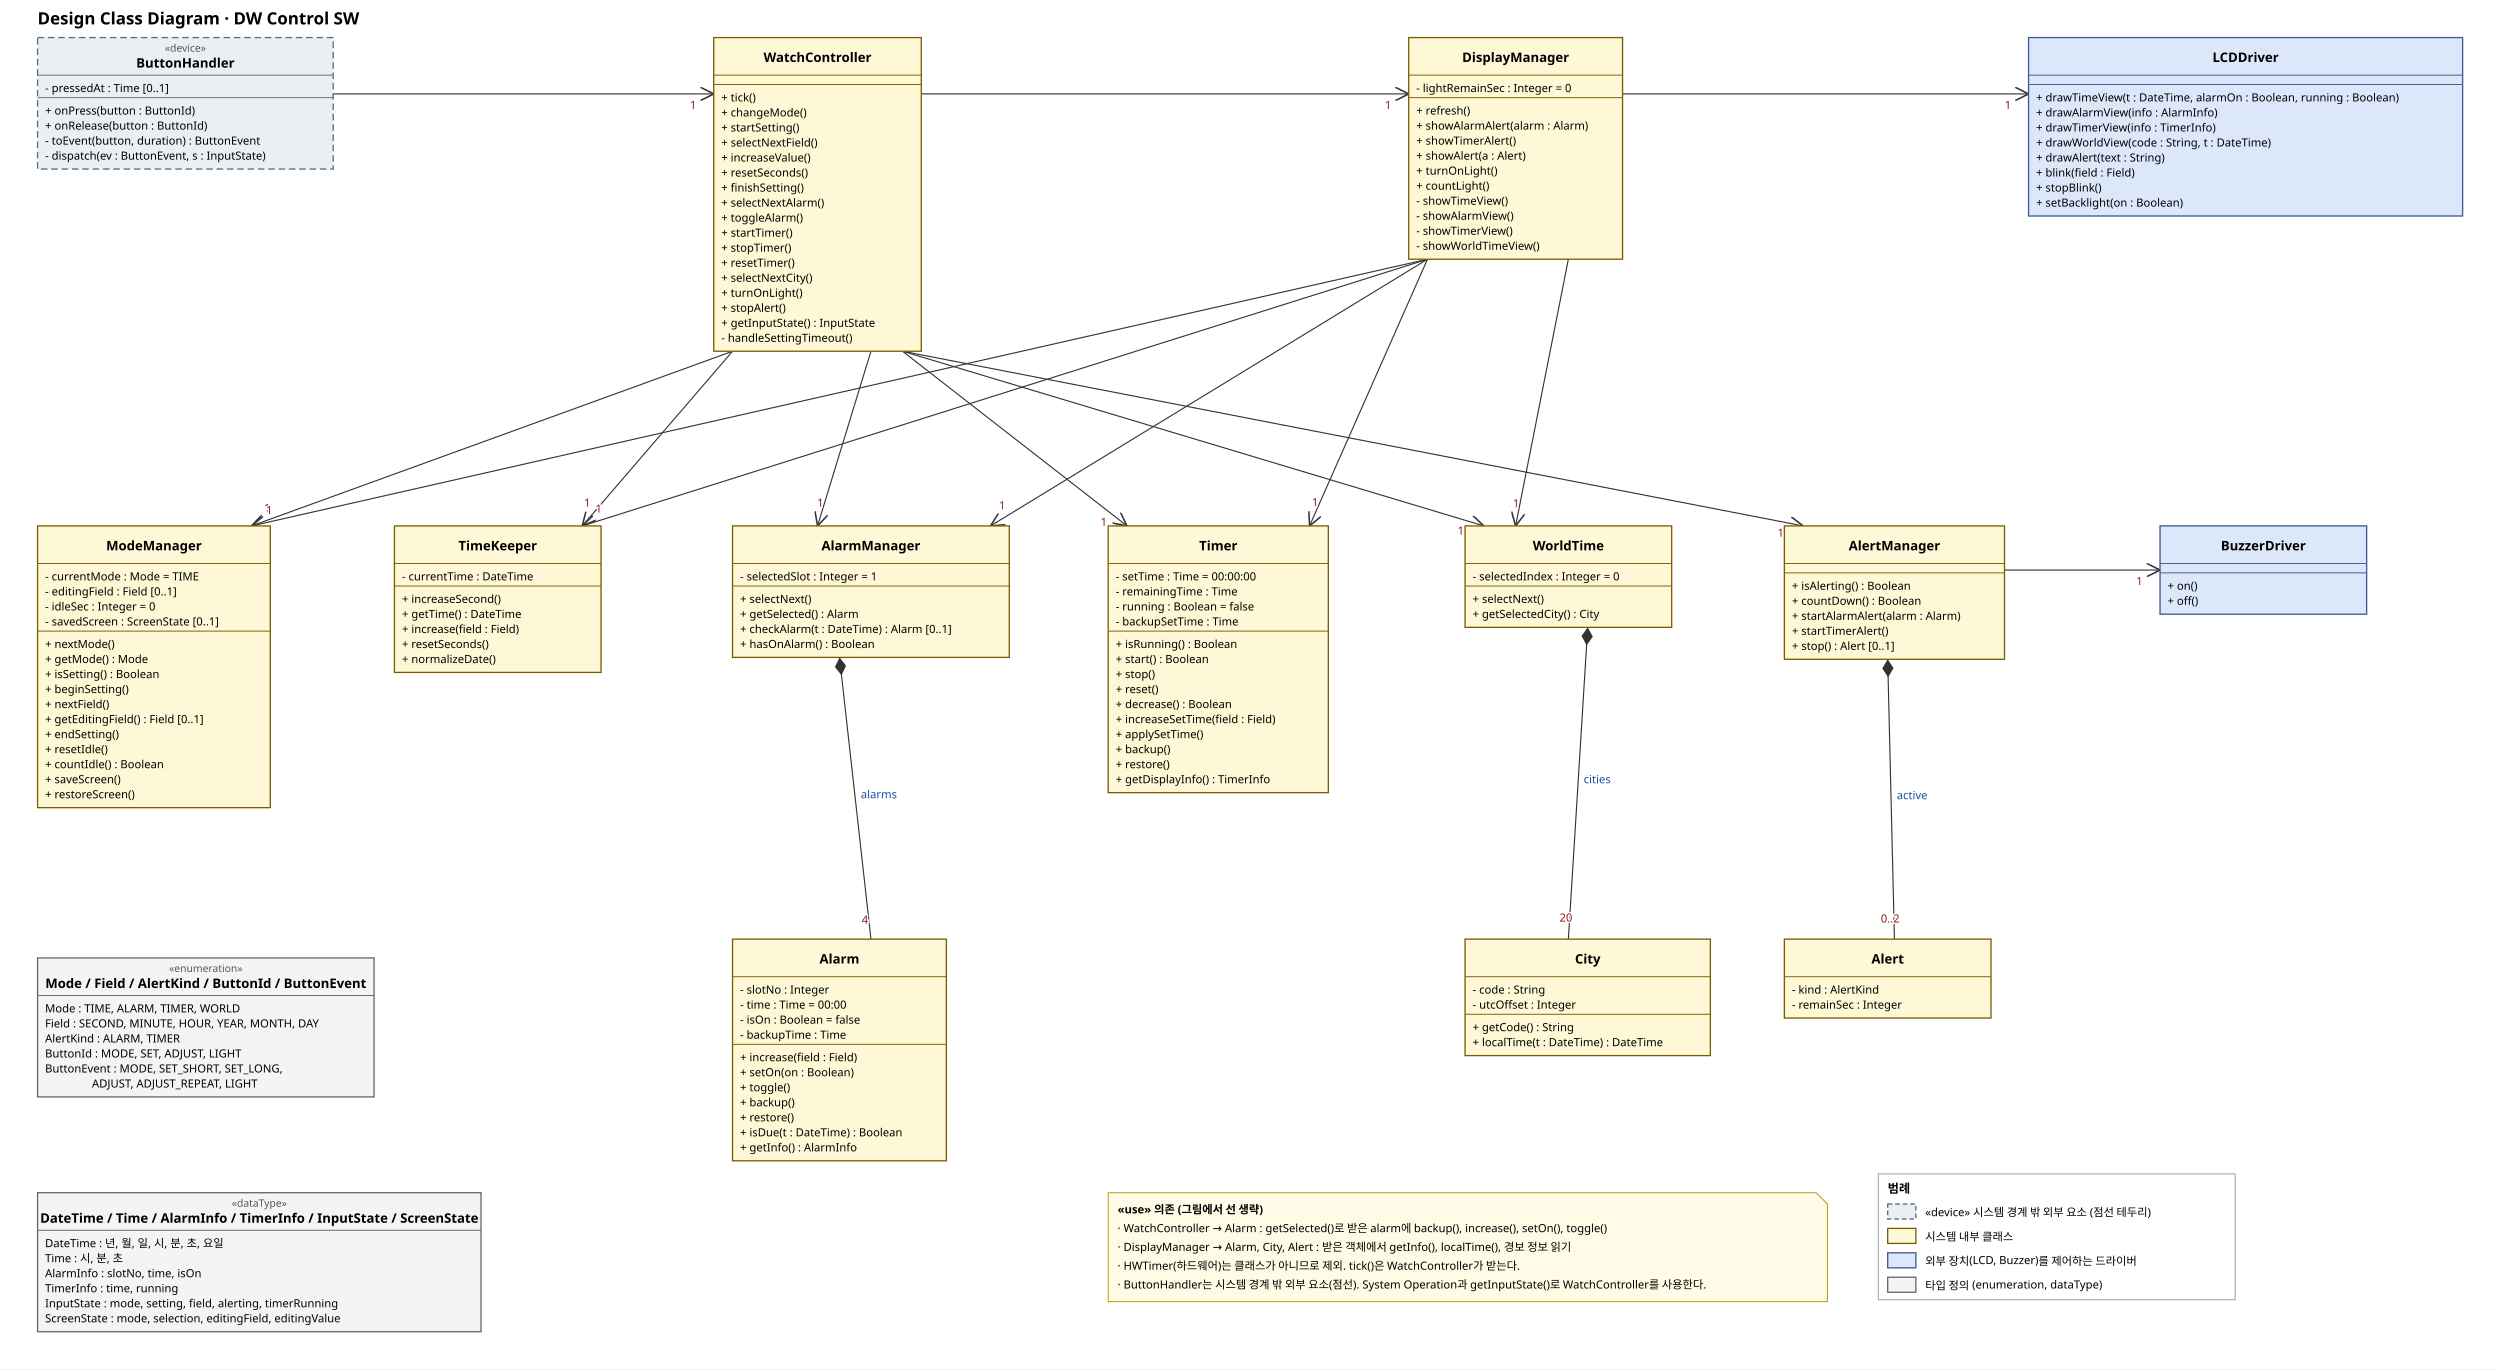
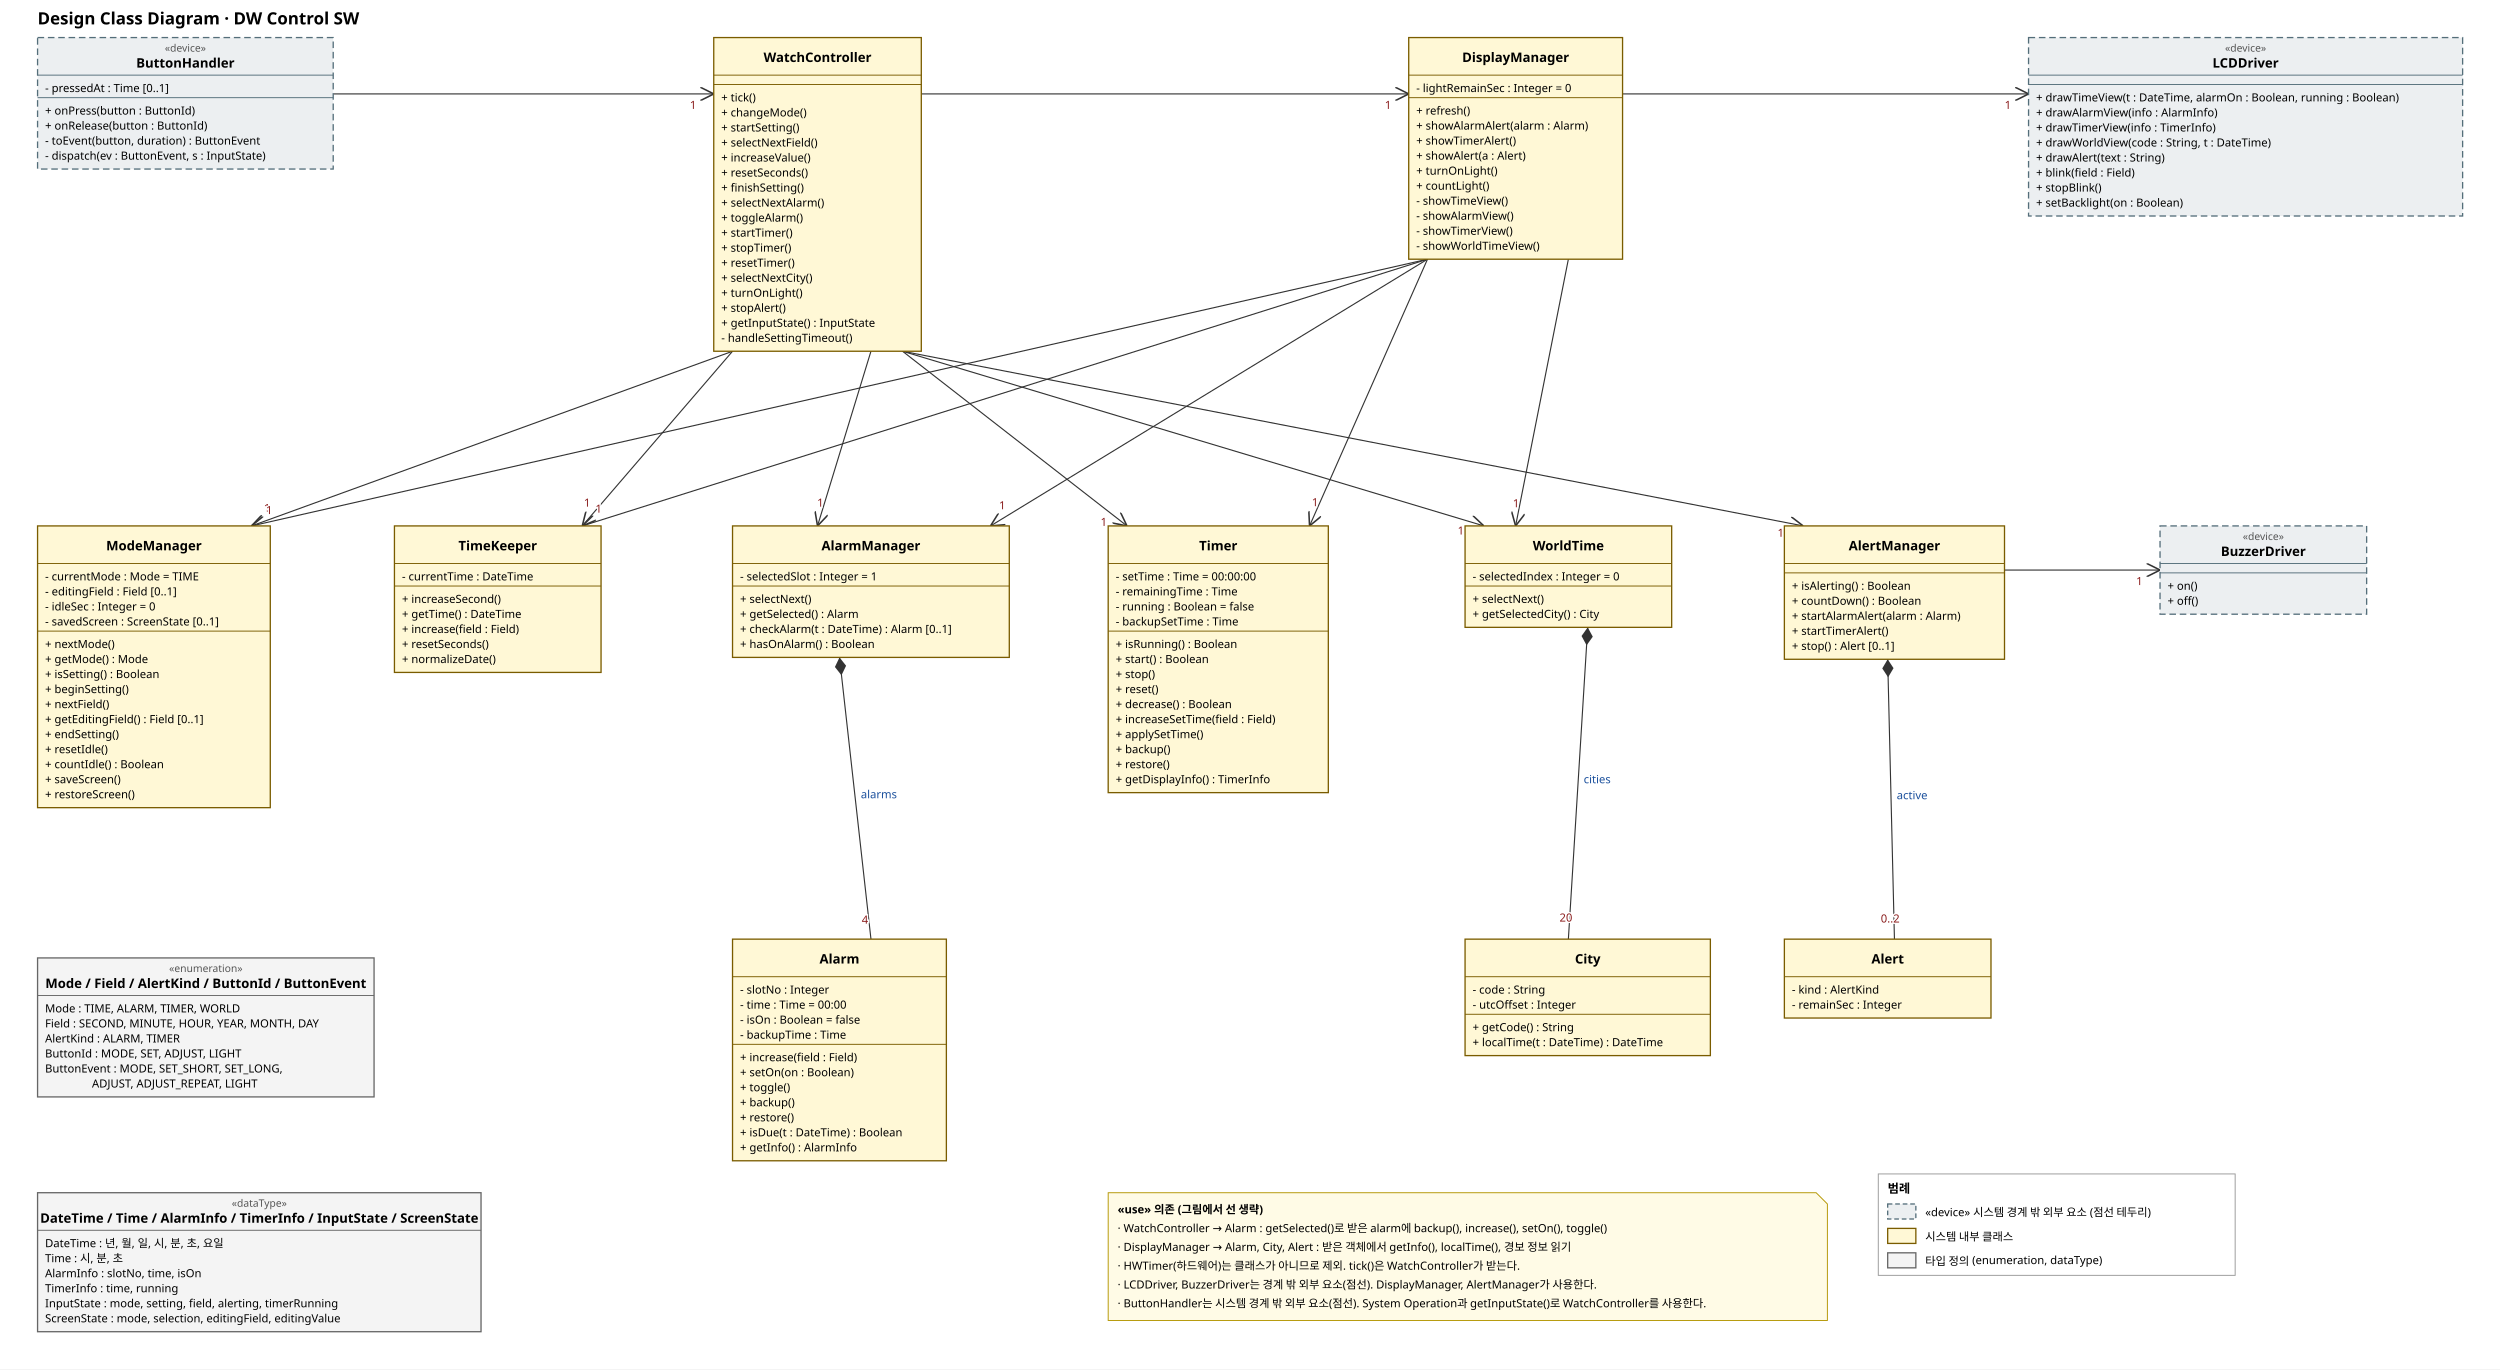
<svg xmlns="http://www.w3.org/2000/svg" width="2662" height="1458" viewBox="0 0 2662 1458" font-family="Malgun Gothic, Apple SD Gothic Neo, Noto Sans KR, WenQuanYi Zen Hei, sans-serif">
  <defs>
    <marker id="op" viewBox="0 0 12 12" refX="12" refY="6" markerWidth="12" markerHeight="12" orient="auto">
      <path d="M0,0 L12,6 L0,12" fill="none" stroke="#333" stroke-width="1.4" />
    </marker>
    <marker id="dia" viewBox="0 0 16 10" refX="16" refY="5" markerWidth="16" markerHeight="10" orient="auto-start-reverse">
      <path d="M0,5 L8,0 L16,5 L8,10 z" fill="#333" />
    </marker>
  </defs>
  <rect width="2662" height="1458" fill="#fff" />
  <text x="40" y="26" font-size="18" font-weight="bold">Design Class Diagram · DW Control SW</text>
  <line x1="354.8" y1="100.0" x2="760.0" y2="100.0" stroke="#333" stroke-width="1.2" marker-end="url(#op)" />
  <text x="738.0" y="116.0" text-anchor="middle" font-size="12" fill="#8a1c1c" stroke="#fff" stroke-width="3" paint-order="stroke">1</text>
  <line x1="981.0" y1="100.0" x2="1500.0" y2="100.0" stroke="#333" stroke-width="1.2" marker-end="url(#op)" />
  <text x="1478.0" y="116.0" text-anchor="middle" font-size="12" fill="#8a1c1c" stroke="#fff" stroke-width="3" paint-order="stroke">1</text>
  <line x1="1727.7" y1="100.0" x2="2160.0" y2="100.0" stroke="#333" stroke-width="1.2" marker-end="url(#op)" />
  <text x="2138.0" y="116.0" text-anchor="middle" font-size="12" fill="#8a1c1c" stroke="#fff" stroke-width="3" paint-order="stroke">1</text>
  <line x1="780.0" y1="374.0" x2="267.8" y2="560.0" stroke="#333" stroke-width="1.2" marker-end="url(#op)" />
  <text x="284.4" y="545.2" text-anchor="middle" font-size="12" fill="#8a1c1c" stroke="#fff" stroke-width="3" paint-order="stroke">1</text>
  <line x1="780.0" y1="374.0" x2="620.0" y2="560.0" stroke="#333" stroke-width="1.2" marker-end="url(#op)" />
  <text x="625.2" y="539.5" text-anchor="middle" font-size="12" fill="#8a1c1c" stroke="#fff" stroke-width="3" paint-order="stroke">1</text>
  <line x1="927.4" y1="374.0" x2="870.5" y2="560.0" stroke="#333" stroke-width="1.2" marker-end="url(#op)" />
  <text x="873.5" y="539.5" text-anchor="middle" font-size="12" fill="#8a1c1c" stroke="#fff" stroke-width="3" paint-order="stroke">1</text>
  <line x1="961.0" y1="374.0" x2="1200.0" y2="560.0" stroke="#333" stroke-width="1.2" marker-end="url(#op)" />
  <text x="1175.3" y="560.0" text-anchor="middle" font-size="12" fill="#8a1c1c" stroke="#fff" stroke-width="3" paint-order="stroke">1</text>
  <line x1="961.0" y1="374.0" x2="1580.0" y2="560.0" stroke="#333" stroke-width="1.2" marker-end="url(#op)" />
  <text x="1555.5" y="569.2" text-anchor="middle" font-size="12" fill="#8a1c1c" stroke="#fff" stroke-width="3" paint-order="stroke">1</text>
  <line x1="961.0" y1="374.0" x2="1920.0" y2="560.0" stroke="#333" stroke-width="1.2" marker-end="url(#op)" />
  <text x="1896.1" y="571.6" text-anchor="middle" font-size="12" fill="#8a1c1c" stroke="#fff" stroke-width="3" paint-order="stroke">1</text>
  <line x1="1520.0" y1="276.0" x2="267.8" y2="560.0" stroke="#333" stroke-width="1.2" marker-end="url(#op)" />
  <text x="286.6" y="547.4" text-anchor="middle" font-size="12" fill="#8a1c1c" stroke="#fff" stroke-width="3" paint-order="stroke">1</text>
  <line x1="1520.0" y1="276.0" x2="620.0" y2="560.0" stroke="#333" stroke-width="1.2" marker-end="url(#op)" />
  <text x="637.4" y="545.9" text-anchor="middle" font-size="12" fill="#8a1c1c" stroke="#fff" stroke-width="3" paint-order="stroke">1</text>
  <line x1="1520.0" y1="276.0" x2="1054.7" y2="560.0" stroke="#333" stroke-width="1.2" marker-end="url(#op)" />
  <text x="1067.2" y="542.3" text-anchor="middle" font-size="12" fill="#8a1c1c" stroke="#fff" stroke-width="3" paint-order="stroke">1</text>
  <line x1="1520.0" y1="276.0" x2="1394.4" y2="560.0" stroke="#333" stroke-width="1.2" marker-end="url(#op)" />
  <text x="1400.3" y="539.0" text-anchor="middle" font-size="12" fill="#8a1c1c" stroke="#fff" stroke-width="3" paint-order="stroke">1</text>
  <line x1="1670.0" y1="276.0" x2="1613.8" y2="560.0" stroke="#333" stroke-width="1.2" marker-end="url(#op)" />
  <text x="1614.3" y="540.1" text-anchor="middle" font-size="12" fill="#8a1c1c" stroke="#fff" stroke-width="3" paint-order="stroke">1</text>
  <line x1="2134.4" y1="607.0" x2="2300.0" y2="607.0" stroke="#333" stroke-width="1.2" marker-end="url(#op)" />
  <text x="2278.0" y="623.0" text-anchor="middle" font-size="12" fill="#8a1c1c" stroke="#fff" stroke-width="3" paint-order="stroke">1</text>
  <line x1="893.9" y1="700.0" x2="927.4" y2="1000.0" stroke="#333" stroke-width="1.2" marker-start="url(#dia)" />
  <text x="921.0" y="983.5" text-anchor="middle" font-size="12" fill="#8a1c1c" stroke="#fff" stroke-width="3" paint-order="stroke">4</text>
  <text x="916.6" y="850.0" font-size="12" fill="#1a4f9c" stroke="#fff" stroke-width="3" paint-order="stroke">alarms</text>
  <line x1="1690.6" y1="668.0" x2="1670.0" y2="1000.0" stroke="#333" stroke-width="1.2" marker-start="url(#dia)" />
  <text x="1667.4" y="981.3" text-anchor="middle" font-size="12" fill="#8a1c1c" stroke="#fff" stroke-width="3" paint-order="stroke">20</text>
  <text x="1686.3" y="834.0" font-size="12" fill="#1a4f9c" stroke="#fff" stroke-width="3" paint-order="stroke">cities</text>
  <line x1="2010.0" y1="702.0" x2="2017.2" y2="1000.0" stroke="#333" stroke-width="1.2" marker-start="url(#dia)" />
  <text x="2012.7" y="982.3" text-anchor="middle" font-size="12" fill="#8a1c1c" stroke="#fff" stroke-width="3" paint-order="stroke">0..2</text>
  <text x="2019.6" y="851.0" font-size="12" fill="#1a4f9c" stroke="#fff" stroke-width="3" paint-order="stroke">active</text>
  <rect x="40" y="40" width="314.8" height="140" fill="#eceff1" stroke="#546e7a" stroke-width="1.4" stroke-dasharray="7 4" />
  <text x="197.4" y="55" text-anchor="middle" font-size="11" fill="#555">«device»</text>
  <text x="197.4" y="72" text-anchor="middle" font-size="14" font-weight="bold">ButtonHandler</text>
  <line x1="40" y1="80" x2="354.8" y2="80" stroke="#546e7a" />
  <text x="48" y="98" font-size="12" xml:space="preserve">- pressedAt : Time [0..1]</text>
  <line x1="40" y1="104" x2="354.8" y2="104" stroke="#546e7a" />
  <text x="48" y="122" font-size="12">+ onPress(button : ButtonId)</text>
  <text x="48" y="138" font-size="12">+ onRelease(button : ButtonId)</text>
  <text x="48" y="154" font-size="12">- toEvent(button, duration) : ButtonEvent</text>
  <text x="48" y="170" font-size="12">- dispatch(ev : ButtonEvent, s : InputState)</text>
  <rect x="760" y="40" width="221.0" height="334" fill="#fff8d6" stroke="#7a5c00" stroke-width="1.4" />
  <text x="870.5" y="66" text-anchor="middle" font-size="14" font-weight="bold">WatchController</text>
  <line x1="760" y1="80" x2="981.0" y2="80" stroke="#7a5c00" />
  <line x1="760" y1="90" x2="981.0" y2="90" stroke="#7a5c00" />
  <text x="768" y="108" font-size="12">+ tick()</text>
  <text x="768" y="124" font-size="12">+ changeMode()</text>
  <text x="768" y="140" font-size="12">+ startSetting()</text>
  <text x="768" y="156" font-size="12">+ selectNextField()</text>
  <text x="768" y="172" font-size="12">+ increaseValue()</text>
  <text x="768" y="188" font-size="12">+ resetSeconds()</text>
  <text x="768" y="204" font-size="12">+ finishSetting()</text>
  <text x="768" y="220" font-size="12">+ selectNextAlarm()</text>
  <text x="768" y="236" font-size="12">+ toggleAlarm()</text>
  <text x="768" y="252" font-size="12">+ startTimer()</text>
  <text x="768" y="268" font-size="12">+ stopTimer()</text>
  <text x="768" y="284" font-size="12">+ resetTimer()</text>
  <text x="768" y="300" font-size="12">+ selectNextCity()</text>
  <text x="768" y="316" font-size="12">+ turnOnLight()</text>
  <text x="768" y="332" font-size="12">+ stopAlert()</text>
  <text x="768" y="348" font-size="12">+ getInputState() : InputState</text>
  <text x="768" y="364" font-size="12">- handleSettingTimeout()</text>
  <rect x="1500" y="40" width="227.7" height="236" fill="#fff8d6" stroke="#7a5c00" stroke-width="1.4" />
  <text x="1613.85" y="66" text-anchor="middle" font-size="14" font-weight="bold">DisplayManager</text>
  <line x1="1500" y1="80" x2="1727.7" y2="80" stroke="#7a5c00" />
  <text x="1508" y="98" font-size="12" xml:space="preserve">- lightRemainSec : Integer = 0</text>
  <line x1="1500" y1="104" x2="1727.7" y2="104" stroke="#7a5c00" />
  <text x="1508" y="122" font-size="12">+ refresh()</text>
  <text x="1508" y="138" font-size="12">+ showAlarmAlert(alarm : Alarm)</text>
  <text x="1508" y="154" font-size="12">+ showTimerAlert()</text>
  <text x="1508" y="170" font-size="12">+ showAlert(a : Alert)</text>
  <text x="1508" y="186" font-size="12">+ turnOnLight()</text>
  <text x="1508" y="202" font-size="12">+ countLight()</text>
  <text x="1508" y="218" font-size="12">- showTimeView()</text>
  <text x="1508" y="234" font-size="12">- showAlarmView()</text>
  <text x="1508" y="250" font-size="12">- showTimerView()</text>
  <text x="1508" y="266" font-size="12">- showWorldTimeView()</text>
-   <rect x="2160" y="40" width="462.2" height="190" fill="#dce8fa" stroke="#3b5b92" stroke-width="1.4" />
-   <text x="2391.1" y="66" text-anchor="middle" font-size="14" font-weight="bold">LCDDriver</text>
-   <line x1="2160" y1="80" x2="2622.2" y2="80" stroke="#3b5b92" />
-   <line x1="2160" y1="90" x2="2622.2" y2="90" stroke="#3b5b92" />
+   <rect x="2160" y="40" width="462.2" height="190" fill="#eceff1" stroke="#546e7a" stroke-width="1.4" stroke-dasharray="7 4" />
+   <text x="2391.1" y="55" text-anchor="middle" font-size="11" fill="#555">«device»</text>
+   <text x="2391.1" y="72" text-anchor="middle" font-size="14" font-weight="bold">LCDDriver</text>
+   <line x1="2160" y1="80" x2="2622.2" y2="80" stroke="#546e7a" />
+   <line x1="2160" y1="90" x2="2622.2" y2="90" stroke="#546e7a" />
  <text x="2168" y="108" font-size="12">+ drawTimeView(t : DateTime, alarmOn : Boolean, running : Boolean)</text>
  <text x="2168" y="124" font-size="12">+ drawAlarmView(info : AlarmInfo)</text>
  <text x="2168" y="140" font-size="12">+ drawTimerView(info : TimerInfo)</text>
  <text x="2168" y="156" font-size="12">+ drawWorldView(code : String, t : DateTime)</text>
  <text x="2168" y="172" font-size="12">+ drawAlert(text : String)</text>
  <text x="2168" y="188" font-size="12">+ blink(field : Field)</text>
  <text x="2168" y="204" font-size="12">+ stopBlink()</text>
  <text x="2168" y="220" font-size="12">+ setBacklight(on : Boolean)</text>
  <rect x="40" y="560" width="247.8" height="300" fill="#fff8d6" stroke="#7a5c00" stroke-width="1.4" />
  <text x="163.9" y="586" text-anchor="middle" font-size="14" font-weight="bold">ModeManager</text>
  <line x1="40" y1="600" x2="287.8" y2="600" stroke="#7a5c00" />
  <text x="48" y="618" font-size="12" xml:space="preserve">- currentMode : Mode = TIME</text>
  <text x="48" y="634" font-size="12" xml:space="preserve">- editingField : Field [0..1]</text>
  <text x="48" y="650" font-size="12" xml:space="preserve">- idleSec : Integer = 0</text>
  <text x="48" y="666" font-size="12" xml:space="preserve">- savedScreen : ScreenState [0..1]</text>
  <line x1="40" y1="672" x2="287.8" y2="672" stroke="#7a5c00" />
  <text x="48" y="690" font-size="12">+ nextMode()</text>
  <text x="48" y="706" font-size="12">+ getMode() : Mode</text>
  <text x="48" y="722" font-size="12">+ isSetting() : Boolean</text>
  <text x="48" y="738" font-size="12">+ beginSetting()</text>
  <text x="48" y="754" font-size="12">+ nextField()</text>
  <text x="48" y="770" font-size="12">+ getEditingField() : Field [0..1]</text>
  <text x="48" y="786" font-size="12">+ endSetting()</text>
  <text x="48" y="802" font-size="12">+ resetIdle()</text>
  <text x="48" y="818" font-size="12">+ countIdle() : Boolean</text>
  <text x="48" y="834" font-size="12">+ saveScreen()</text>
  <text x="48" y="850" font-size="12">+ restoreScreen()</text>
  <rect x="420" y="560" width="220" height="156" fill="#fff8d6" stroke="#7a5c00" stroke-width="1.4" />
  <text x="530.0" y="586" text-anchor="middle" font-size="14" font-weight="bold">TimeKeeper</text>
  <line x1="420" y1="600" x2="640" y2="600" stroke="#7a5c00" />
  <text x="428" y="618" font-size="12" xml:space="preserve">- currentTime : DateTime</text>
  <line x1="420" y1="624" x2="640" y2="624" stroke="#7a5c00" />
  <text x="428" y="642" font-size="12">+ increaseSecond()</text>
  <text x="428" y="658" font-size="12">+ getTime() : DateTime</text>
  <text x="428" y="674" font-size="12">+ increase(field : Field)</text>
  <text x="428" y="690" font-size="12">+ resetSeconds()</text>
  <text x="428" y="706" font-size="12">+ normalizeDate()</text>
  <rect x="780" y="560" width="294.7" height="140" fill="#fff8d6" stroke="#7a5c00" stroke-width="1.4" />
  <text x="927.35" y="586" text-anchor="middle" font-size="14" font-weight="bold">AlarmManager</text>
  <line x1="780" y1="600" x2="1074.7" y2="600" stroke="#7a5c00" />
  <text x="788" y="618" font-size="12" xml:space="preserve">- selectedSlot : Integer = 1</text>
  <line x1="780" y1="624" x2="1074.7" y2="624" stroke="#7a5c00" />
  <text x="788" y="642" font-size="12">+ selectNext()</text>
  <text x="788" y="658" font-size="12">+ getSelected() : Alarm</text>
  <text x="788" y="674" font-size="12">+ checkAlarm(t : DateTime) : Alarm [0..1]</text>
  <text x="788" y="690" font-size="12">+ hasOnAlarm() : Boolean</text>
  <rect x="1180" y="560" width="234.4" height="284" fill="#fff8d6" stroke="#7a5c00" stroke-width="1.4" />
  <text x="1297.2" y="586" text-anchor="middle" font-size="14" font-weight="bold">Timer</text>
  <line x1="1180" y1="600" x2="1414.4" y2="600" stroke="#7a5c00" />
  <text x="1188" y="618" font-size="12" xml:space="preserve">- setTime : Time = 00:00:00</text>
  <text x="1188" y="634" font-size="12" xml:space="preserve">- remainingTime : Time</text>
  <text x="1188" y="650" font-size="12" xml:space="preserve">- running : Boolean = false</text>
  <text x="1188" y="666" font-size="12" xml:space="preserve">- backupSetTime : Time</text>
  <line x1="1180" y1="672" x2="1414.4" y2="672" stroke="#7a5c00" />
  <text x="1188" y="690" font-size="12">+ isRunning() : Boolean</text>
  <text x="1188" y="706" font-size="12">+ start() : Boolean</text>
  <text x="1188" y="722" font-size="12">+ stop()</text>
  <text x="1188" y="738" font-size="12">+ reset()</text>
  <text x="1188" y="754" font-size="12">+ decrease() : Boolean</text>
  <text x="1188" y="770" font-size="12">+ increaseSetTime(field : Field)</text>
  <text x="1188" y="786" font-size="12">+ applySetTime()</text>
  <text x="1188" y="802" font-size="12">+ backup()</text>
  <text x="1188" y="818" font-size="12">+ restore()</text>
  <text x="1188" y="834" font-size="12">+ getDisplayInfo() : TimerInfo</text>
  <rect x="1560" y="560" width="220" height="108" fill="#fff8d6" stroke="#7a5c00" stroke-width="1.4" />
  <text x="1670.0" y="586" text-anchor="middle" font-size="14" font-weight="bold">WorldTime</text>
  <line x1="1560" y1="600" x2="1780" y2="600" stroke="#7a5c00" />
  <text x="1568" y="618" font-size="12" xml:space="preserve">- selectedIndex : Integer = 0</text>
  <line x1="1560" y1="624" x2="1780" y2="624" stroke="#7a5c00" />
  <text x="1568" y="642" font-size="12">+ selectNext()</text>
  <text x="1568" y="658" font-size="12">+ getSelectedCity() : City</text>
  <rect x="1900" y="560" width="234.4" height="142" fill="#fff8d6" stroke="#7a5c00" stroke-width="1.4" />
  <text x="2017.2" y="586" text-anchor="middle" font-size="14" font-weight="bold">AlertManager</text>
  <line x1="1900" y1="600" x2="2134.4" y2="600" stroke="#7a5c00" />
  <line x1="1900" y1="610" x2="2134.4" y2="610" stroke="#7a5c00" />
  <text x="1908" y="628" font-size="12">+ isAlerting() : Boolean</text>
  <text x="1908" y="644" font-size="12">+ countDown() : Boolean</text>
  <text x="1908" y="660" font-size="12">+ startAlarmAlert(alarm : Alarm)</text>
  <text x="1908" y="676" font-size="12">+ startTimerAlert()</text>
  <text x="1908" y="692" font-size="12">+ stop() : Alert [0..1]</text>
-   <rect x="2300" y="560" width="220" height="94" fill="#dce8fa" stroke="#3b5b92" stroke-width="1.4" />
-   <text x="2410.0" y="586" text-anchor="middle" font-size="14" font-weight="bold">BuzzerDriver</text>
-   <line x1="2300" y1="600" x2="2520" y2="600" stroke="#3b5b92" />
-   <line x1="2300" y1="610" x2="2520" y2="610" stroke="#3b5b92" />
+   <rect x="2300" y="560" width="220" height="94" fill="#eceff1" stroke="#546e7a" stroke-width="1.4" stroke-dasharray="7 4" />
+   <text x="2410.0" y="575" text-anchor="middle" font-size="11" fill="#555">«device»</text>
+   <text x="2410.0" y="592" text-anchor="middle" font-size="14" font-weight="bold">BuzzerDriver</text>
+   <line x1="2300" y1="600" x2="2520" y2="600" stroke="#546e7a" />
+   <line x1="2300" y1="610" x2="2520" y2="610" stroke="#546e7a" />
  <text x="2308" y="628" font-size="12">+ on()</text>
  <text x="2308" y="644" font-size="12">+ off()</text>
  <rect x="780" y="1000" width="227.7" height="236" fill="#fff8d6" stroke="#7a5c00" stroke-width="1.4" />
  <text x="893.85" y="1026" text-anchor="middle" font-size="14" font-weight="bold">Alarm</text>
  <line x1="780" y1="1040" x2="1007.7" y2="1040" stroke="#7a5c00" />
  <text x="788" y="1058" font-size="12" xml:space="preserve">- slotNo : Integer</text>
  <text x="788" y="1074" font-size="12" xml:space="preserve">- time : Time = 00:00</text>
  <text x="788" y="1090" font-size="12" xml:space="preserve">- isOn : Boolean = false</text>
  <text x="788" y="1106" font-size="12" xml:space="preserve">- backupTime : Time</text>
  <line x1="780" y1="1112" x2="1007.7" y2="1112" stroke="#7a5c00" />
  <text x="788" y="1130" font-size="12">+ increase(field : Field)</text>
  <text x="788" y="1146" font-size="12">+ setOn(on : Boolean)</text>
  <text x="788" y="1162" font-size="12">+ toggle()</text>
  <text x="788" y="1178" font-size="12">+ backup()</text>
  <text x="788" y="1194" font-size="12">+ restore()</text>
  <text x="788" y="1210" font-size="12">+ isDue(t : DateTime) : Boolean</text>
  <text x="788" y="1226" font-size="12">+ getInfo() : AlarmInfo</text>
  <rect x="1560" y="1000" width="261.2" height="124" fill="#fff8d6" stroke="#7a5c00" stroke-width="1.4" />
  <text x="1690.6" y="1026" text-anchor="middle" font-size="14" font-weight="bold">City</text>
  <line x1="1560" y1="1040" x2="1821.2" y2="1040" stroke="#7a5c00" />
  <text x="1568" y="1058" font-size="12" xml:space="preserve">- code : String</text>
  <text x="1568" y="1074" font-size="12" xml:space="preserve">- utcOffset : Integer</text>
  <line x1="1560" y1="1080" x2="1821.2" y2="1080" stroke="#7a5c00" />
  <text x="1568" y="1098" font-size="12">+ getCode() : String</text>
  <text x="1568" y="1114" font-size="12">+ localTime(t : DateTime) : DateTime</text>
  <rect x="1900" y="1000" width="220" height="84" fill="#fff8d6" stroke="#7a5c00" stroke-width="1.4" />
  <text x="2010.0" y="1026" text-anchor="middle" font-size="14" font-weight="bold">Alert</text>
  <line x1="1900" y1="1040" x2="2120" y2="1040" stroke="#7a5c00" />
  <text x="1908" y="1058" font-size="12" xml:space="preserve">- kind : AlertKind</text>
  <text x="1908" y="1074" font-size="12" xml:space="preserve">- remainSec : Integer</text>
  <rect x="40" y="1020" width="358.3" height="148" fill="#f4f4f4" stroke="#666666" stroke-width="1.4" />
  <text x="219.15" y="1035" text-anchor="middle" font-size="11" fill="#555">«enumeration»</text>
  <text x="219.15" y="1052" text-anchor="middle" font-size="14" font-weight="bold">Mode / Field / AlertKind / ButtonId / ButtonEvent</text>
  <line x1="40" y1="1060" x2="398.3" y2="1060" stroke="#666666" />
  <text x="48" y="1078" font-size="12" xml:space="preserve">Mode : TIME, ALARM, TIMER, WORLD</text>
  <text x="48" y="1094" font-size="12" xml:space="preserve">Field : SECOND, MINUTE, HOUR, YEAR, MONTH, DAY</text>
  <text x="48" y="1110" font-size="12" xml:space="preserve">AlertKind : ALARM, TIMER</text>
  <text x="48" y="1126" font-size="12" xml:space="preserve">ButtonId : MODE, SET, ADJUST, LIGHT</text>
  <text x="48" y="1142" font-size="12" xml:space="preserve">ButtonEvent : MODE, SET_SHORT, SET_LONG,</text>
  <text x="48" y="1158" font-size="12" xml:space="preserve">                ADJUST, ADJUST_REPEAT, LIGHT</text>
  <rect x="40" y="1270" width="472.2" height="148" fill="#f4f4f4" stroke="#666666" stroke-width="1.4" />
  <text x="276.1" y="1285" text-anchor="middle" font-size="11" fill="#555">«dataType»</text>
  <text x="276.1" y="1302" text-anchor="middle" font-size="14" font-weight="bold">DateTime / Time / AlarmInfo / TimerInfo / InputState / ScreenState</text>
  <line x1="40" y1="1310" x2="512.2" y2="1310" stroke="#666666" />
  <text x="48" y="1328" font-size="12" xml:space="preserve">DateTime : 년, 월, 일, 시, 분, 초, 요일</text>
  <text x="48" y="1344" font-size="12" xml:space="preserve">Time : 시, 분, 초</text>
  <text x="48" y="1360" font-size="12" xml:space="preserve">AlarmInfo : slotNo, time, isOn</text>
  <text x="48" y="1376" font-size="12" xml:space="preserve">TimerInfo : time, running</text>
  <text x="48" y="1392" font-size="12" xml:space="preserve">InputState : mode, setting, field, alerting, timerRunning</text>
  <text x="48" y="1408" font-size="12" xml:space="preserve">ScreenState : mode, selection, editingField, editingValue</text>
-   <rect x="2000" y="1250" width="380" height="134" fill="#fff" stroke="#999" />
+   <rect x="2000" y="1250" width="380" height="108" fill="#fff" stroke="#999" />
  <text x="2010" y="1270" font-size="13" font-weight="bold">범례</text>
  <rect x="2010" y="1282" width="30" height="16" fill="#eceff1" stroke="#546e7a" stroke-width="1.4" stroke-dasharray="5 3" />
  <text x="2050" y="1295" font-size="12">«device» 시스템 경계 밖 외부 요소 (점선 테두리)</text>
  <rect x="2010" y="1308" width="30" height="16" fill="#fff8d6" stroke="#7a5c00" stroke-width="1.4" />
  <text x="2050" y="1321" font-size="12">시스템 내부 클래스</text>
-   <rect x="2010" y="1334" width="30" height="16" fill="#dce8fa" stroke="#3b5b92" stroke-width="1.4" />
-   <text x="2050" y="1347" font-size="12">외부 장치(LCD, Buzzer)를 제어하는 드라이버</text>
-   <rect x="2010" y="1360" width="30" height="16" fill="#f4f4f4" stroke="#666666" stroke-width="1.4" />
-   <text x="2050" y="1373" font-size="12">타입 정의 (enumeration, dataType)</text>
-   <path d="M1180,1270 h753.8 l12,12 v104 h-765.8 z" fill="#fffbe6" stroke="#b39500" />
+   <rect x="2010" y="1334" width="30" height="16" fill="#f4f4f4" stroke="#666666" stroke-width="1.4" />
+   <text x="2050" y="1347" font-size="12">타입 정의 (enumeration, dataType)</text>
+   <path d="M1180,1270 h753.8 l12,12 v124 h-765.8 z" fill="#fffbe6" stroke="#b39500" />
  <text x="1190" y="1292" font-size="12" font-weight="bold">«use» 의존 (그림에서 선 생략)</text>
  <text x="1190" y="1312" font-size="12" font-weight="normal">· WatchController → Alarm : getSelected()로 받은 alarm에 backup(), increase(), setOn(), toggle()</text>
  <text x="1190" y="1332" font-size="12" font-weight="normal">· DisplayManager → Alarm, City, Alert : 받은 객체에서 getInfo(), localTime(), 경보 정보 읽기</text>
  <text x="1190" y="1352" font-size="12" font-weight="normal">· HWTimer(하드웨어)는 클래스가 아니므로 제외. tick()은 WatchController가 받는다.</text>
-   <text x="1190" y="1372" font-size="12" font-weight="normal">· ButtonHandler는 시스템 경계 밖 외부 요소(점선). System Operation과 getInputState()로 WatchController를 사용한다.</text>
+   <text x="1190" y="1372" font-size="12" font-weight="normal">· LCDDriver, BuzzerDriver는 경계 밖 외부 요소(점선). DisplayManager, AlertManager가 사용한다.</text>
+   <text x="1190" y="1392" font-size="12" font-weight="normal">· ButtonHandler는 시스템 경계 밖 외부 요소(점선). System Operation과 getInputState()로 WatchController를 사용한다.</text>
</svg>
